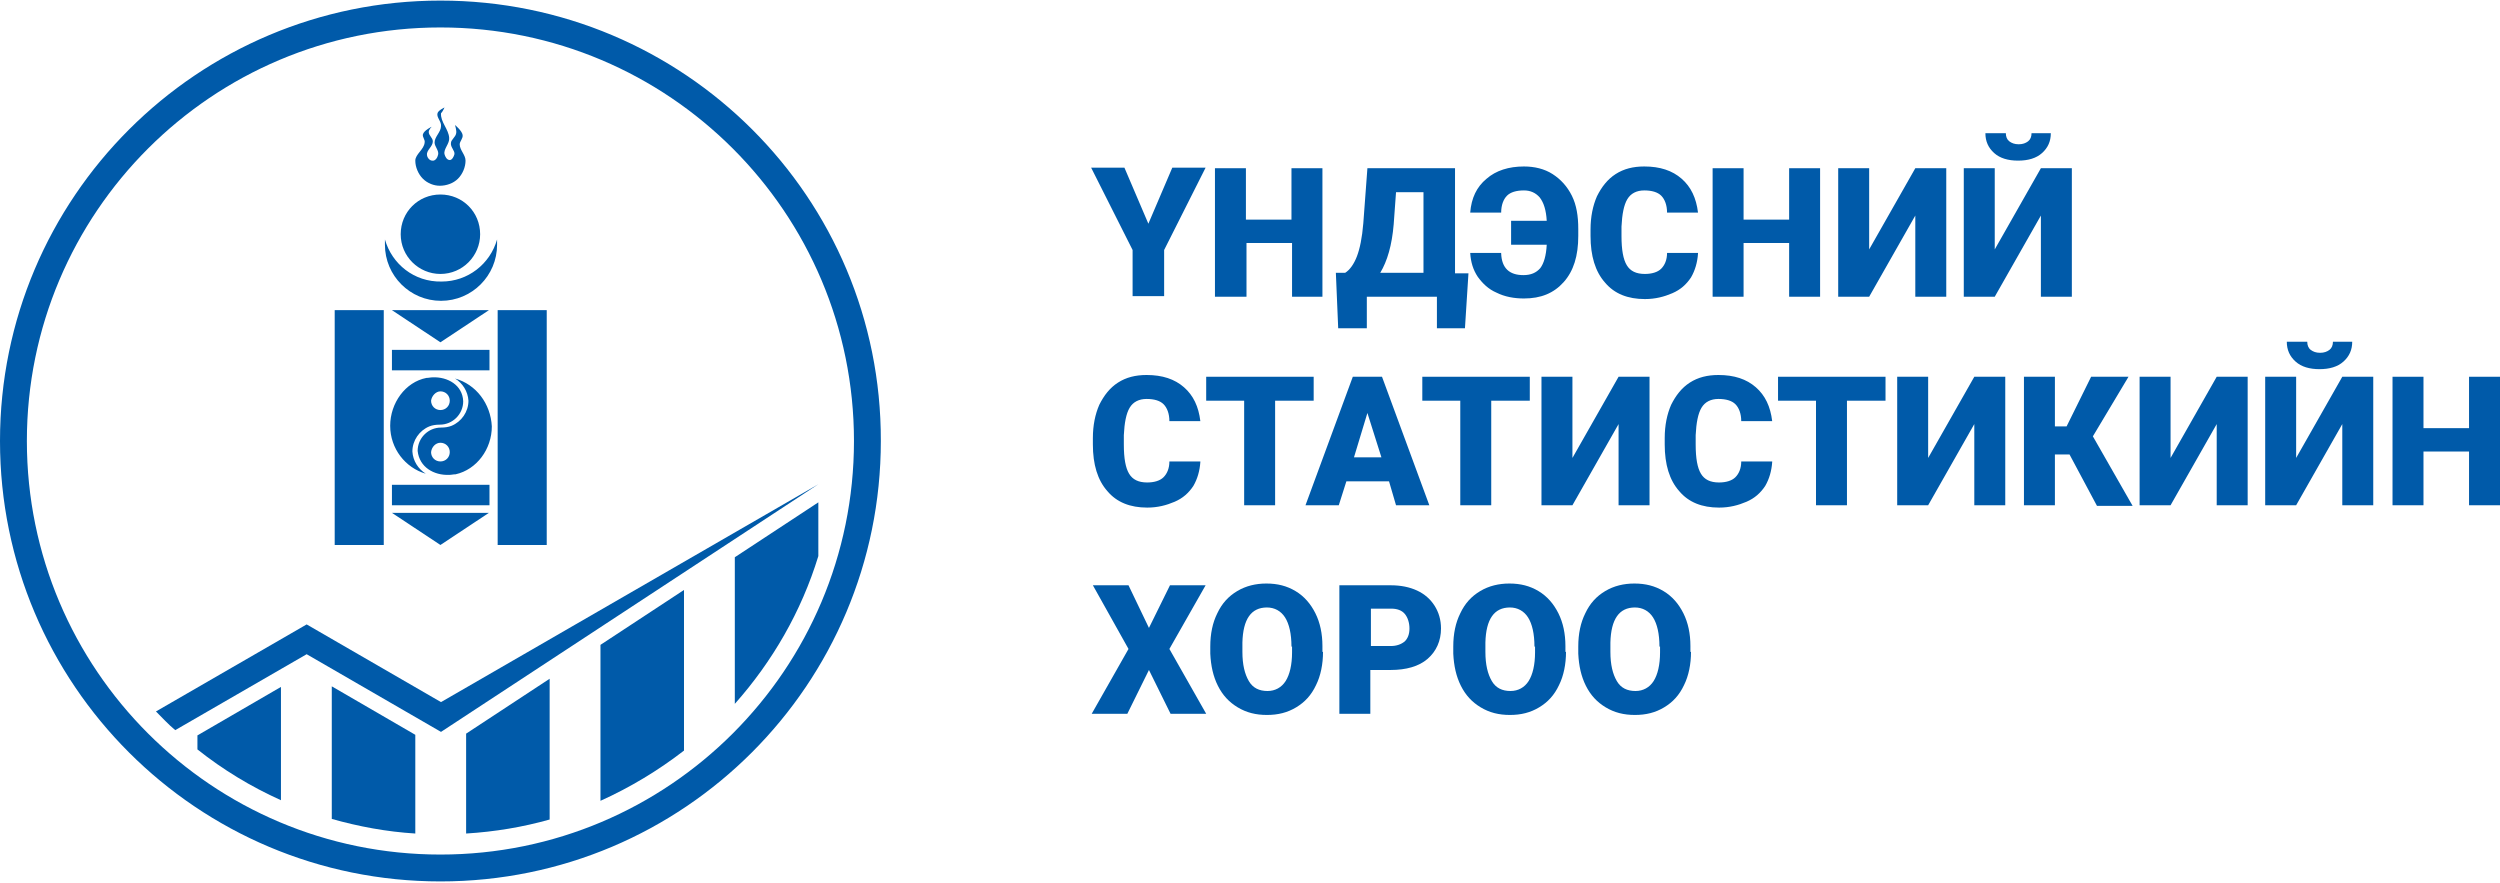
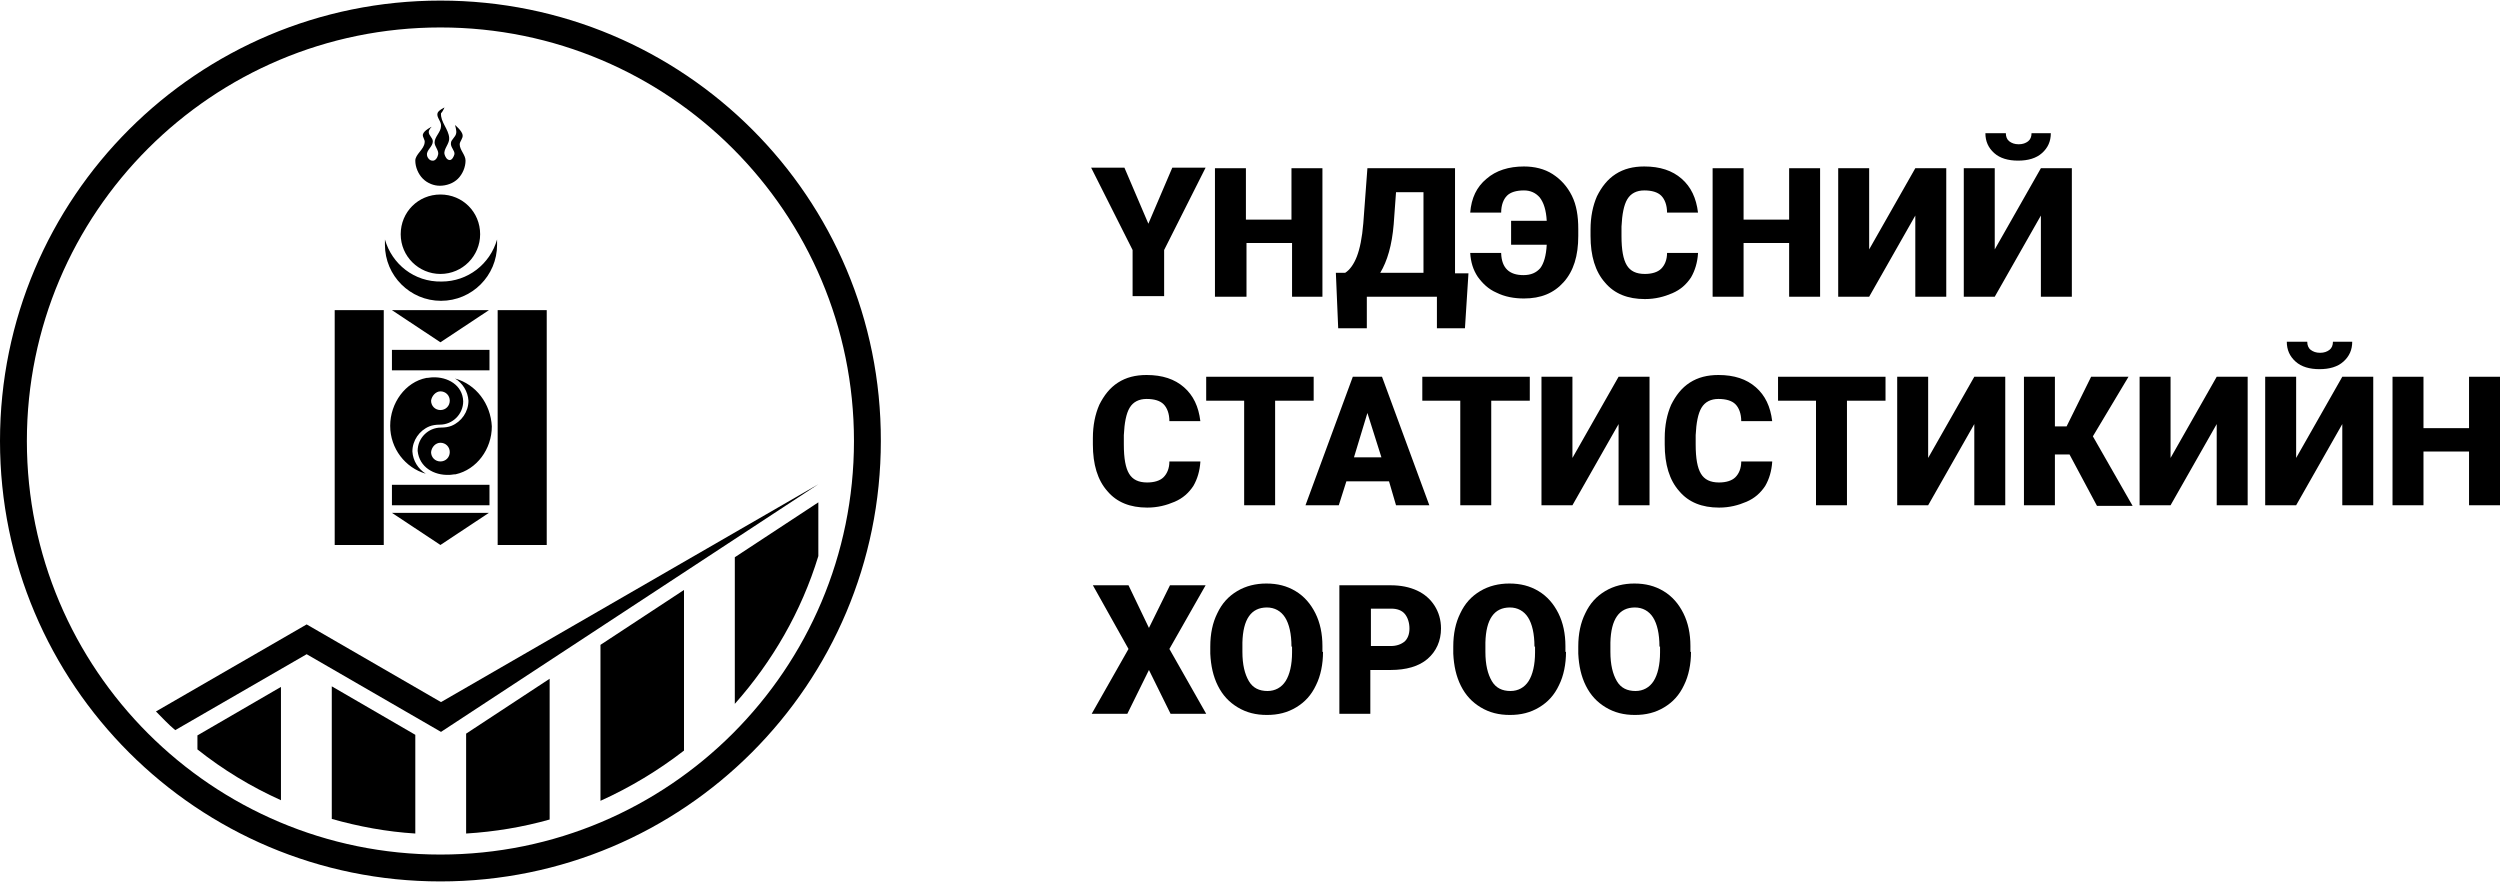
<svg xmlns="http://www.w3.org/2000/svg" version="1.1" x="0px" y="0px" viewBox="0 0 428 151" style="enable-background:new 0 0 428 151;" xml:space="preserve">
  <style type="text/css">
	.st0{fill:#005AA9;}
</style>
  <g id="eng">
</g>
  <g id="mon">
    <g>
      <g>w
			<g>
          <g>
            <g>
-               <path class="st0" d="M196.6,38.3l4.1-9.6h5.7l-7.1,14.1v7.9h-5.4v-7.9l-7.1-14.1h5.7L196.6,38.3z" />
-               <path class="st0" d="M226.5,50.8h-5.3v-9.2h-7.8v9.2H208v-22h5.3v8.8h7.8v-8.8h5.3V50.8z" />
-               <path class="st0" d="M250.8,56.2H246v-5.4h-12v5.4h-4.9l-0.4-9.5h1.6c0.8-0.5,1.5-1.5,2-2.8c0.5-1.3,0.9-3.2,1.1-5.7l0.7-9.4        h15v18h2.3L250.8,56.2z M236.3,46.7h7.4V32.9H239l-0.4,5.5C238.3,42,237.5,44.7,236.3,46.7z" />
-               <path class="st0" d="M257,43.4c0.1,2.5,1.4,3.7,3.8,3.7c1.3,0,2.2-0.4,2.9-1.2c0.6-0.8,1-2.1,1.1-4h-6.1v-4.1h6.1        c-0.1-1.8-0.5-3.1-1.2-4c-0.7-0.8-1.6-1.2-2.7-1.2c-1.3,0-2.3,0.3-2.9,0.9c-0.6,0.6-1,1.6-1,2.9h-5.3c0.2-2.5,1.1-4.4,2.8-5.8        c1.6-1.4,3.8-2.1,6.4-2.1c1.8,0,3.5,0.4,4.9,1.3c1.4,0.9,2.5,2.1,3.3,3.7c0.8,1.6,1.1,3.5,1.1,5.7v1.2c0,3.4-0.8,6-2.5,7.9        c-1.7,1.9-3.9,2.8-6.8,2.8c-1.7,0-3.3-0.3-4.7-1c-1.4-0.6-2.4-1.6-3.2-2.7c-0.8-1.2-1.2-2.5-1.3-4.1H257z" />
-               <path class="st0" d="M290.7,43.4c-0.1,1.5-0.5,2.9-1.2,4.1c-0.8,1.2-1.8,2.1-3.2,2.7c-1.4,0.6-2.9,1-4.7,1        c-2.9,0-5.2-0.9-6.8-2.8c-1.7-1.9-2.5-4.6-2.5-8v-1.1c0-2.2,0.4-4.1,1.1-5.7c0.8-1.6,1.8-2.9,3.2-3.8c1.4-0.9,3-1.3,4.9-1.3        c2.7,0,4.8,0.7,6.4,2.1c1.6,1.4,2.5,3.3,2.8,5.8h-5.3c0-1.3-0.4-2.3-1-2.9c-0.6-0.6-1.6-0.9-2.9-0.9c-1.3,0-2.3,0.5-2.9,1.5        c-0.6,1-0.9,2.6-1,4.7v1.6c0,2.4,0.3,4,0.9,5c0.6,1,1.6,1.5,3.1,1.5c1.2,0,2.2-0.3,2.8-0.9c0.6-0.6,1-1.5,1-2.7H290.7z" />
-               <path class="st0" d="M311.6,50.8h-5.3v-9.2h-7.8v9.2h-5.3v-22h5.3v8.8h7.8v-8.8h5.3V50.8z" />
-               <path class="st0" d="M327.9,28.8h5.3v22h-5.3V36.9L320,50.8h-5.3v-22h5.3v13.9L327.9,28.8z" />
-               <path class="st0" d="M349.4,28.8h5.3v22h-5.3V36.9l-7.9,13.9h-5.3v-22h5.3v13.9L349.4,28.8z M351.1,22.8        c0,1.4-0.5,2.5-1.5,3.4c-1,0.9-2.4,1.3-4.1,1.3c-1.7,0-3.1-0.4-4.1-1.3c-1-0.9-1.5-2-1.5-3.4h3.5c0,0.6,0.2,1.1,0.6,1.4        c0.4,0.3,0.9,0.5,1.6,0.5c0.7,0,1.2-0.2,1.6-0.5c0.4-0.3,0.6-0.8,0.6-1.4H351.1z" />
+               <path className="st0" d="M196.6,38.3l4.1-9.6h5.7l-7.1,14.1v7.9h-5.4v-7.9l-7.1-14.1h5.7L196.6,38.3z" />
+               <path className="st0" d="M226.5,50.8h-5.3v-9.2h-7.8v9.2H208v-22h5.3v8.8h7.8v-8.8h5.3V50.8z" />
+               <path className="st0" d="M250.8,56.2H246v-5.4h-12v5.4h-4.9l-0.4-9.5h1.6c0.8-0.5,1.5-1.5,2-2.8c0.5-1.3,0.9-3.2,1.1-5.7l0.7-9.4        h15v18h2.3L250.8,56.2z M236.3,46.7h7.4V32.9H239l-0.4,5.5C238.3,42,237.5,44.7,236.3,46.7z" />
+               <path className="st0" d="M257,43.4c0.1,2.5,1.4,3.7,3.8,3.7c1.3,0,2.2-0.4,2.9-1.2c0.6-0.8,1-2.1,1.1-4h-6.1v-4.1h6.1        c-0.1-1.8-0.5-3.1-1.2-4c-0.7-0.8-1.6-1.2-2.7-1.2c-1.3,0-2.3,0.3-2.9,0.9c-0.6,0.6-1,1.6-1,2.9h-5.3c0.2-2.5,1.1-4.4,2.8-5.8        c1.6-1.4,3.8-2.1,6.4-2.1c1.8,0,3.5,0.4,4.9,1.3c1.4,0.9,2.5,2.1,3.3,3.7c0.8,1.6,1.1,3.5,1.1,5.7v1.2c0,3.4-0.8,6-2.5,7.9        c-1.7,1.9-3.9,2.8-6.8,2.8c-1.7,0-3.3-0.3-4.7-1c-1.4-0.6-2.4-1.6-3.2-2.7c-0.8-1.2-1.2-2.5-1.3-4.1H257z" />
+               <path className="st0" d="M290.7,43.4c-0.1,1.5-0.5,2.9-1.2,4.1c-0.8,1.2-1.8,2.1-3.2,2.7c-1.4,0.6-2.9,1-4.7,1        c-2.9,0-5.2-0.9-6.8-2.8c-1.7-1.9-2.5-4.6-2.5-8v-1.1c0-2.2,0.4-4.1,1.1-5.7c0.8-1.6,1.8-2.9,3.2-3.8c1.4-0.9,3-1.3,4.9-1.3        c2.7,0,4.8,0.7,6.4,2.1c1.6,1.4,2.5,3.3,2.8,5.8h-5.3c0-1.3-0.4-2.3-1-2.9c-0.6-0.6-1.6-0.9-2.9-0.9c-1.3,0-2.3,0.5-2.9,1.5        c-0.6,1-0.9,2.6-1,4.7v1.6c0,2.4,0.3,4,0.9,5c0.6,1,1.6,1.5,3.1,1.5c1.2,0,2.2-0.3,2.8-0.9c0.6-0.6,1-1.5,1-2.7H290.7z" />
+               <path className="st0" d="M311.6,50.8h-5.3v-9.2h-7.8v9.2h-5.3v-22h5.3v8.8h7.8v-8.8h5.3V50.8z" />
+               <path className="st0" d="M327.9,28.8h5.3v22h-5.3V36.9L320,50.8h-5.3v-22h5.3v13.9L327.9,28.8z" />
+               <path className="st0" d="M349.4,28.8h5.3v22h-5.3V36.9l-7.9,13.9h-5.3v-22h5.3v13.9L349.4,28.8z M351.1,22.8        c0,1.4-0.5,2.5-1.5,3.4c-1,0.9-2.4,1.3-4.1,1.3c-1.7,0-3.1-0.4-4.1-1.3c-1-0.9-1.5-2-1.5-3.4h3.5c0,0.6,0.2,1.1,0.6,1.4        c0.4,0.3,0.9,0.5,1.6,0.5c0.7,0,1.2-0.2,1.6-0.5c0.4-0.3,0.6-0.8,0.6-1.4H351.1z" />
            </g>
            <g>
-               <path class="st0" d="M205.5,79.1c-0.1,1.5-0.5,2.9-1.2,4.1c-0.8,1.2-1.8,2.1-3.2,2.7c-1.4,0.6-2.9,1-4.7,1        c-2.9,0-5.2-0.9-6.8-2.8c-1.7-1.9-2.5-4.6-2.5-8v-1.1c0-2.2,0.4-4.1,1.1-5.7c0.8-1.6,1.8-2.9,3.2-3.8c1.4-0.9,3-1.3,4.9-1.3        c2.7,0,4.8,0.7,6.4,2.1c1.6,1.4,2.5,3.3,2.8,5.8h-5.3c0-1.3-0.4-2.3-1-2.9c-0.6-0.6-1.6-0.9-2.9-0.9c-1.3,0-2.3,0.5-2.9,1.5        c-0.6,1-0.9,2.6-1,4.7v1.6c0,2.4,0.3,4,0.9,5c0.6,1,1.6,1.5,3.1,1.5c1.2,0,2.2-0.3,2.8-0.9c0.6-0.6,1-1.5,1-2.7H205.5z" />
-               <path class="st0" d="M224.9,68.6h-6.6v17.9h-5.3V68.6h-6.5v-4.1h18.4V68.6z" />
-               <path class="st0" d="M237.8,82.4h-7.3l-1.3,4.1h-5.7l8.1-22h5l8.1,22h-5.7L237.8,82.4z M231.8,78.3h4.7l-2.4-7.6L231.8,78.3z" />
-               <path class="st0" d="M261.9,68.6h-6.6v17.9H250V68.6h-6.5v-4.1h18.4V68.6z" />
-               <path class="st0" d="M277.1,64.5h5.3v22h-5.3V72.6l-7.9,13.9h-5.3v-22h5.3v13.9L277.1,64.5z" />
-               <path class="st0" d="M303.4,79.1c-0.1,1.5-0.5,2.9-1.2,4.1c-0.8,1.2-1.8,2.1-3.2,2.7c-1.4,0.6-2.9,1-4.7,1        c-2.9,0-5.2-0.9-6.8-2.8c-1.7-1.9-2.5-4.6-2.5-8v-1.1c0-2.2,0.4-4.1,1.1-5.7c0.8-1.6,1.8-2.9,3.2-3.8c1.4-0.9,3-1.3,4.9-1.3        c2.7,0,4.8,0.7,6.4,2.1c1.6,1.4,2.5,3.3,2.8,5.8h-5.3c0-1.3-0.4-2.3-1-2.9c-0.6-0.6-1.6-0.9-2.9-0.9c-1.3,0-2.3,0.5-2.9,1.5        c-0.6,1-0.9,2.6-1,4.7v1.6c0,2.4,0.3,4,0.9,5c0.6,1,1.6,1.5,3.1,1.5c1.2,0,2.2-0.3,2.8-0.9c0.6-0.6,1-1.5,1-2.7H303.4z" />
-               <path class="st0" d="M322.8,68.6h-6.6v17.9h-5.3V68.6h-6.5v-4.1h18.4V68.6z" />
-               <path class="st0" d="M338,64.5h5.3v22H338V72.6l-7.9,13.9h-5.3v-22h5.3v13.9L338,64.5z" />
-               <path class="st0" d="M354.3,77.8h-2.5v8.7h-5.3v-22h5.3V73h2l4.2-8.5h6.4l-6.1,10.2l6.8,11.9H359L354.3,77.8z" />
-               <path class="st0" d="M379.5,64.5h5.3v22h-5.3V72.6l-7.9,13.9h-5.3v-22h5.3v13.9L379.5,64.5z" />
-               <path class="st0" d="M401,64.5h5.3v22H401V72.6l-7.9,13.9h-5.3v-22h5.3v13.9L401,64.5z M402.7,58.5c0,1.4-0.5,2.5-1.5,3.4        c-1,0.9-2.4,1.3-4.1,1.3c-1.7,0-3.1-0.4-4.1-1.3c-1-0.9-1.5-2-1.5-3.4h3.5c0,0.6,0.2,1.1,0.6,1.4c0.4,0.3,0.9,0.5,1.6,0.5        c0.7,0,1.2-0.2,1.6-0.5c0.4-0.3,0.6-0.8,0.6-1.4H402.7z" />
-               <path class="st0" d="M428,86.5h-5.3v-9.2h-7.8v9.2h-5.3v-22h5.3v8.8h7.8v-8.8h5.3V86.5z" />
+               <path className="st0" d="M205.5,79.1c-0.1,1.5-0.5,2.9-1.2,4.1c-0.8,1.2-1.8,2.1-3.2,2.7c-1.4,0.6-2.9,1-4.7,1        c-2.9,0-5.2-0.9-6.8-2.8c-1.7-1.9-2.5-4.6-2.5-8v-1.1c0-2.2,0.4-4.1,1.1-5.7c0.8-1.6,1.8-2.9,3.2-3.8c1.4-0.9,3-1.3,4.9-1.3        c2.7,0,4.8,0.7,6.4,2.1c1.6,1.4,2.5,3.3,2.8,5.8h-5.3c0-1.3-0.4-2.3-1-2.9c-0.6-0.6-1.6-0.9-2.9-0.9c-1.3,0-2.3,0.5-2.9,1.5        c-0.6,1-0.9,2.6-1,4.7v1.6c0,2.4,0.3,4,0.9,5c0.6,1,1.6,1.5,3.1,1.5c1.2,0,2.2-0.3,2.8-0.9c0.6-0.6,1-1.5,1-2.7H205.5z" />
+               <path className="st0" d="M224.9,68.6h-6.6v17.9h-5.3V68.6h-6.5v-4.1h18.4V68.6z" />
+               <path className="st0" d="M237.8,82.4h-7.3l-1.3,4.1h-5.7l8.1-22h5l8.1,22h-5.7L237.8,82.4z M231.8,78.3h4.7l-2.4-7.6L231.8,78.3z" />
+               <path className="st0" d="M261.9,68.6h-6.6v17.9H250V68.6h-6.5v-4.1h18.4V68.6z" />
+               <path className="st0" d="M277.1,64.5h5.3v22h-5.3V72.6l-7.9,13.9h-5.3v-22h5.3v13.9L277.1,64.5z" />
+               <path className="st0" d="M303.4,79.1c-0.1,1.5-0.5,2.9-1.2,4.1c-0.8,1.2-1.8,2.1-3.2,2.7c-1.4,0.6-2.9,1-4.7,1        c-2.9,0-5.2-0.9-6.8-2.8c-1.7-1.9-2.5-4.6-2.5-8v-1.1c0-2.2,0.4-4.1,1.1-5.7c0.8-1.6,1.8-2.9,3.2-3.8c1.4-0.9,3-1.3,4.9-1.3        c2.7,0,4.8,0.7,6.4,2.1c1.6,1.4,2.5,3.3,2.8,5.8h-5.3c0-1.3-0.4-2.3-1-2.9c-0.6-0.6-1.6-0.9-2.9-0.9c-1.3,0-2.3,0.5-2.9,1.5        c-0.6,1-0.9,2.6-1,4.7v1.6c0,2.4,0.3,4,0.9,5c0.6,1,1.6,1.5,3.1,1.5c1.2,0,2.2-0.3,2.8-0.9c0.6-0.6,1-1.5,1-2.7H303.4z" />
+               <path className="st0" d="M322.8,68.6h-6.6v17.9h-5.3V68.6h-6.5v-4.1h18.4V68.6z" />
+               <path className="st0" d="M338,64.5h5.3v22H338V72.6l-7.9,13.9h-5.3v-22h5.3v13.9L338,64.5z" />
+               <path className="st0" d="M354.3,77.8h-2.5v8.7h-5.3v-22h5.3V73h2l4.2-8.5h6.4l-6.1,10.2l6.8,11.9H359L354.3,77.8z" />
+               <path className="st0" d="M379.5,64.5h5.3v22h-5.3V72.6l-7.9,13.9h-5.3v-22h5.3v13.9L379.5,64.5z" />
+               <path className="st0" d="M401,64.5h5.3v22H401V72.6l-7.9,13.9h-5.3v-22h5.3v13.9L401,64.5z M402.7,58.5c0,1.4-0.5,2.5-1.5,3.4        c-1,0.9-2.4,1.3-4.1,1.3c-1.7,0-3.1-0.4-4.1-1.3c-1-0.9-1.5-2-1.5-3.4h3.5c0,0.6,0.2,1.1,0.6,1.4c0.4,0.3,0.9,0.5,1.6,0.5        c0.7,0,1.2-0.2,1.6-0.5c0.4-0.3,0.6-0.8,0.6-1.4H402.7z" />
+               <path className="st0" d="M428,86.5h-5.3v-9.2h-7.8v9.2h-5.3v-22h5.3v8.8h7.8v-8.8h5.3V86.5z" />
            </g>
            <g>
-               <path class="st0" d="M196.7,107.5l3.6-7.3h6.1l-6.2,10.9l6.3,11.1h-6.1l-3.7-7.5l-3.7,7.5h-6.1l6.3-11.1l-6.1-10.9h6.1        L196.7,107.5z" />
-               <path class="st0" d="M226.5,111.6c0,2.1-0.4,4.1-1.2,5.7c-0.8,1.7-1.9,2.9-3.4,3.8c-1.5,0.9-3.1,1.3-5,1.3        c-1.9,0-3.5-0.4-5-1.3c-1.5-0.9-2.6-2.1-3.4-3.7c-0.8-1.6-1.2-3.4-1.3-5.5v-1.2c0-2.2,0.4-4.1,1.2-5.7        c0.8-1.7,1.9-2.9,3.4-3.8c1.5-0.9,3.2-1.3,5-1.3c1.9,0,3.5,0.4,5,1.3c1.5,0.9,2.6,2.2,3.4,3.8c0.8,1.6,1.2,3.5,1.2,5.6V111.6z         M221.1,110.7c0-2.2-0.4-3.9-1.1-5c-0.7-1.1-1.8-1.7-3.1-1.7c-2.7,0-4.1,2-4.2,6l0,1.6c0,2.2,0.4,3.8,1.1,5        c0.7,1.2,1.8,1.7,3.2,1.7c1.3,0,2.4-0.6,3.1-1.7c0.7-1.1,1.1-2.8,1.1-4.9V110.7z" />
-               <path class="st0" d="M234.6,114.7v7.5h-5.3v-22h8.8c1.7,0,3.2,0.3,4.5,0.9c1.3,0.6,2.3,1.5,3,2.6c0.7,1.1,1.1,2.4,1.1,3.9        c0,2.1-0.8,3.9-2.3,5.2c-1.5,1.3-3.7,1.9-6.3,1.9H234.6z M234.6,110.6h3.5c1,0,1.8-0.3,2.4-0.8c0.5-0.5,0.8-1.2,0.8-2.2        c0-1-0.3-1.9-0.8-2.5s-1.3-0.9-2.3-0.9h-3.5V110.6z" />
-               <path class="st0" d="M268.1,111.6c0,2.1-0.4,4.1-1.2,5.7c-0.8,1.7-1.9,2.9-3.4,3.8c-1.5,0.9-3.1,1.3-5,1.3s-3.5-0.4-5-1.3        c-1.5-0.9-2.6-2.1-3.4-3.7c-0.8-1.6-1.2-3.4-1.3-5.5v-1.2c0-2.2,0.4-4.1,1.2-5.7c0.8-1.7,1.9-2.9,3.4-3.8        c1.5-0.9,3.2-1.3,5-1.3c1.9,0,3.5,0.4,5,1.3c1.5,0.9,2.6,2.2,3.4,3.8c0.8,1.6,1.2,3.5,1.2,5.6V111.6z M262.7,110.7        c0-2.2-0.4-3.9-1.1-5c-0.7-1.1-1.8-1.7-3.1-1.7c-2.7,0-4.1,2-4.2,6l0,1.6c0,2.2,0.4,3.8,1.1,5c0.7,1.2,1.8,1.7,3.2,1.7        c1.3,0,2.4-0.6,3.1-1.7s1.1-2.8,1.1-4.9V110.7z" />
-               <path class="st0" d="M289.5,111.6c0,2.1-0.4,4.1-1.2,5.7c-0.8,1.7-1.9,2.9-3.4,3.8c-1.5,0.9-3.1,1.3-5,1.3s-3.5-0.4-5-1.3        c-1.5-0.9-2.6-2.1-3.4-3.7c-0.8-1.6-1.2-3.4-1.3-5.5v-1.2c0-2.2,0.4-4.1,1.2-5.7c0.8-1.7,1.9-2.9,3.4-3.8        c1.5-0.9,3.2-1.3,5-1.3c1.9,0,3.5,0.4,5,1.3c1.5,0.9,2.6,2.2,3.4,3.8c0.8,1.6,1.2,3.5,1.2,5.6V111.6z M284.1,110.7        c0-2.2-0.4-3.9-1.1-5c-0.7-1.1-1.8-1.7-3.1-1.7c-2.7,0-4.1,2-4.2,6l0,1.6c0,2.2,0.4,3.8,1.1,5c0.7,1.2,1.8,1.7,3.2,1.7        c1.3,0,2.4-0.6,3.1-1.7s1.1-2.8,1.1-4.9V110.7z" />
+               <path className="st0" d="M196.7,107.5l3.6-7.3h6.1l-6.2,10.9l6.3,11.1h-6.1l-3.7-7.5l-3.7,7.5h-6.1l6.3-11.1l-6.1-10.9h6.1        L196.7,107.5z" />
+               <path className="st0" d="M226.5,111.6c0,2.1-0.4,4.1-1.2,5.7c-0.8,1.7-1.9,2.9-3.4,3.8c-1.5,0.9-3.1,1.3-5,1.3        c-1.9,0-3.5-0.4-5-1.3c-1.5-0.9-2.6-2.1-3.4-3.7c-0.8-1.6-1.2-3.4-1.3-5.5v-1.2c0-2.2,0.4-4.1,1.2-5.7        c0.8-1.7,1.9-2.9,3.4-3.8c1.5-0.9,3.2-1.3,5-1.3c1.9,0,3.5,0.4,5,1.3c1.5,0.9,2.6,2.2,3.4,3.8c0.8,1.6,1.2,3.5,1.2,5.6V111.6z         M221.1,110.7c0-2.2-0.4-3.9-1.1-5c-0.7-1.1-1.8-1.7-3.1-1.7c-2.7,0-4.1,2-4.2,6l0,1.6c0,2.2,0.4,3.8,1.1,5        c0.7,1.2,1.8,1.7,3.2,1.7c1.3,0,2.4-0.6,3.1-1.7c0.7-1.1,1.1-2.8,1.1-4.9V110.7z" />
+               <path className="st0" d="M234.6,114.7v7.5h-5.3v-22h8.8c1.7,0,3.2,0.3,4.5,0.9c1.3,0.6,2.3,1.5,3,2.6c0.7,1.1,1.1,2.4,1.1,3.9        c0,2.1-0.8,3.9-2.3,5.2c-1.5,1.3-3.7,1.9-6.3,1.9H234.6z M234.6,110.6h3.5c1,0,1.8-0.3,2.4-0.8c0.5-0.5,0.8-1.2,0.8-2.2        c0-1-0.3-1.9-0.8-2.5s-1.3-0.9-2.3-0.9h-3.5V110.6z" />
+               <path className="st0" d="M268.1,111.6c0,2.1-0.4,4.1-1.2,5.7c-0.8,1.7-1.9,2.9-3.4,3.8c-1.5,0.9-3.1,1.3-5,1.3s-3.5-0.4-5-1.3        c-1.5-0.9-2.6-2.1-3.4-3.7c-0.8-1.6-1.2-3.4-1.3-5.5v-1.2c0-2.2,0.4-4.1,1.2-5.7c0.8-1.7,1.9-2.9,3.4-3.8        c1.5-0.9,3.2-1.3,5-1.3c1.9,0,3.5,0.4,5,1.3c1.5,0.9,2.6,2.2,3.4,3.8c0.8,1.6,1.2,3.5,1.2,5.6V111.6z M262.7,110.7        c0-2.2-0.4-3.9-1.1-5c-0.7-1.1-1.8-1.7-3.1-1.7c-2.7,0-4.1,2-4.2,6l0,1.6c0,2.2,0.4,3.8,1.1,5c0.7,1.2,1.8,1.7,3.2,1.7        c1.3,0,2.4-0.6,3.1-1.7s1.1-2.8,1.1-4.9V110.7z" />
+               <path className="st0" d="M289.5,111.6c0,2.1-0.4,4.1-1.2,5.7c-0.8,1.7-1.9,2.9-3.4,3.8c-1.5,0.9-3.1,1.3-5,1.3s-3.5-0.4-5-1.3        c-1.5-0.9-2.6-2.1-3.4-3.7c-0.8-1.6-1.2-3.4-1.3-5.5v-1.2c0-2.2,0.4-4.1,1.2-5.7c0.8-1.7,1.9-2.9,3.4-3.8        c1.5-0.9,3.2-1.3,5-1.3c1.9,0,3.5,0.4,5,1.3c1.5,0.9,2.6,2.2,3.4,3.8c0.8,1.6,1.2,3.5,1.2,5.6V111.6z M284.1,110.7        c0-2.2-0.4-3.9-1.1-5c-0.7-1.1-1.8-1.7-3.1-1.7c-2.7,0-4.1,2-4.2,6l0,1.6c0,2.2,0.4,3.8,1.1,5c0.7,1.2,1.8,1.7,3.2,1.7        c1.3,0,2.4-0.6,3.1-1.7s1.1-2.8,1.1-4.9V110.7z" />
            </g>
          </g>
        </g>
        <g>
          <g>
            <g>
              <g>
                <g>
-                   <path class="st0" d="M75.4,0.1C33.8,0.1,0,33.8,0,75.5c0,41.7,33.8,75.4,75.4,75.4c41.7,0,75.4-33.8,75.4-75.4          C150.9,33.8,117.1,0.1,75.4,0.1z M75.4,146.3c-39.1,0-70.8-31.7-70.8-70.8S36.3,4.7,75.4,4.7c39.1,0,70.8,31.7,70.8,70.8          S114.5,146.3,75.4,146.3z" />
+                   <path className="st0" d="M75.4,0.1C33.8,0.1,0,33.8,0,75.5c0,41.7,33.8,75.4,75.4,75.4c41.7,0,75.4-33.8,75.4-75.4          C150.9,33.8,117.1,0.1,75.4,0.1z M75.4,146.3c-39.1,0-70.8-31.7-70.8-70.8S36.3,4.7,75.4,4.7c39.1,0,70.8,31.7,70.8,70.8          S114.5,146.3,75.4,146.3z" />
                </g>
              </g>
              <g id="rect2887_1_">
                <g>
-                   <path class="st0" d="M76.1,18.4c0,0-1.1,0.5-1.2,1c-0.2,0.7,0.7,1.4,0.6,2.2c0,1-1.1,1.8-1.1,2.8c0,0.7,0.8,1.4,0.6,2.1          c-0.1,0.5-0.5,1.1-1,1c-0.5,0-0.9-0.6-0.9-1c-0.1-0.8,1-1.4,1-2.3c0-0.6-0.7-1-0.7-1.6c0-0.4,0.5-0.9,0.5-0.9          s-1.3,0.6-1.5,1.3c-0.1,0.5,0.4,0.9,0.3,1.4c-0.1,1.2-1.6,2-1.6,3.1c0,1.1,0.5,2.3,1.3,3.1c0.8,0.8,1.9,1.2,2.9,1.2          c1.1,0,2.3-0.4,3.1-1.2c0.8-0.8,1.3-2,1.3-3.1c0-1-1-1.8-1-2.8c0-0.5,0.6-1,0.5-1.6c-0.1-0.7-1.3-1.7-1.3-1.7s0.3,1,0.2,1.4          c-0.1,0.7-0.9,1.1-0.9,1.7c-0.1,0.7,0.7,1.3,0.6,1.9c-0.1,0.4-0.4,1-0.8,1c-0.5,0-0.8-0.6-0.9-1c-0.2-0.9,0.9-1.8,0.8-2.8          c-0.1-1.5-1.5-2.7-1.4-4.2C75.8,19.1,76.1,18.4,76.1,18.4z M75.4,33.3c-3.8,0-6.8,3-6.8,6.8c0,3.8,3.1,6.8,6.8,6.8          c3.8,0,6.8-3.1,6.8-6.8C82.2,36.3,79.2,33.3,75.4,33.3z M65.9,41c0,0.3,0,0.6,0,0.9c0,5.3,4.3,9.6,9.6,9.6          c5.3,0,9.6-4.3,9.6-9.6c0-0.3,0-0.6,0-0.9c-1.2,4.2-5,7.2-9.5,7.2C70.9,48.3,67.1,45.2,65.9,41L65.9,41z M57.3,53.1v40.2          h8.4V53.1H57.3z M67.1,53.1l8.3,5.5l8.3-5.5H67.1z M85.2,53.1v40.2h8.4V53.1H85.2z M67.1,59.9v3.5h3.6h9.4h3.7v-3.5h-3.7          h-9.4H67.1z M74.1,64.6c-0.4,0-0.7,0.1-1.1,0.1c-3.6,0.7-6.2,4.3-6.2,8.2c0,3.9,2.6,7.2,6.1,8.2c-1.3-0.8-2.2-2.2-2.3-3.8v0          c0-1.9,1.2-3.6,2.9-4.3c0.5-0.2,1.1-0.3,1.8-0.3h0c2.2,0,4-1.8,4-4C79.2,65.9,76.6,64.5,74.1,64.6L74.1,64.6z M77.9,64.8          c1.3,0.8,2.2,2.2,2.3,3.8v0c0,1.9-1.2,3.6-2.9,4.3c-0.5,0.2-1.1,0.3-1.8,0.3h0c-2.2,0-4,1.8-4,4c0.3,2.8,2.8,4.2,5.4,4.1          c0.4,0,0.7-0.1,1.1-0.1c3.6-0.8,6.2-4.3,6.2-8.2C84,69.1,81.5,65.8,77.9,64.8L77.9,64.8z M75.4,67c0.9,0,1.6,0.7,1.6,1.6          c0,0.9-0.7,1.6-1.6,1.6c-0.9,0-1.6-0.7-1.6-1.6C73.9,67.8,74.6,67,75.4,67z M75.4,75.8c0.9,0,1.6,0.7,1.6,1.6          c0,0.9-0.7,1.6-1.6,1.6c-0.9,0-1.6-0.7-1.6-1.6C73.9,76.5,74.6,75.8,75.4,75.8z M67.1,83v3.5h3.6h9.4h3.7V83h-3.7h-9.4H67.1          z M67.1,87.8l8.3,5.5l8.3-5.5H67.1z" />
+                   <path className="st0" d="M76.1,18.4c0,0-1.1,0.5-1.2,1c-0.2,0.7,0.7,1.4,0.6,2.2c0,1-1.1,1.8-1.1,2.8c0,0.7,0.8,1.4,0.6,2.1          c-0.1,0.5-0.5,1.1-1,1c-0.5,0-0.9-0.6-0.9-1c-0.1-0.8,1-1.4,1-2.3c0-0.6-0.7-1-0.7-1.6c0-0.4,0.5-0.9,0.5-0.9          s-1.3,0.6-1.5,1.3c-0.1,0.5,0.4,0.9,0.3,1.4c-0.1,1.2-1.6,2-1.6,3.1c0,1.1,0.5,2.3,1.3,3.1c0.8,0.8,1.9,1.2,2.9,1.2          c1.1,0,2.3-0.4,3.1-1.2c0.8-0.8,1.3-2,1.3-3.1c0-1-1-1.8-1-2.8c0-0.5,0.6-1,0.5-1.6c-0.1-0.7-1.3-1.7-1.3-1.7s0.3,1,0.2,1.4          c-0.1,0.7-0.9,1.1-0.9,1.7c-0.1,0.7,0.7,1.3,0.6,1.9c-0.1,0.4-0.4,1-0.8,1c-0.5,0-0.8-0.6-0.9-1c-0.2-0.9,0.9-1.8,0.8-2.8          c-0.1-1.5-1.5-2.7-1.4-4.2C75.8,19.1,76.1,18.4,76.1,18.4z M75.4,33.3c-3.8,0-6.8,3-6.8,6.8c0,3.8,3.1,6.8,6.8,6.8          c3.8,0,6.8-3.1,6.8-6.8C82.2,36.3,79.2,33.3,75.4,33.3z M65.9,41c0,0.3,0,0.6,0,0.9c0,5.3,4.3,9.6,9.6,9.6          c5.3,0,9.6-4.3,9.6-9.6c0-0.3,0-0.6,0-0.9c-1.2,4.2-5,7.2-9.5,7.2C70.9,48.3,67.1,45.2,65.9,41L65.9,41z M57.3,53.1v40.2          h8.4V53.1H57.3z M67.1,53.1l8.3,5.5l8.3-5.5H67.1z M85.2,53.1v40.2h8.4V53.1H85.2z M67.1,59.9v3.5h3.6h9.4h3.7v-3.5h-3.7          h-9.4H67.1z M74.1,64.6c-0.4,0-0.7,0.1-1.1,0.1c-3.6,0.7-6.2,4.3-6.2,8.2c0,3.9,2.6,7.2,6.1,8.2c-1.3-0.8-2.2-2.2-2.3-3.8v0          c0-1.9,1.2-3.6,2.9-4.3c0.5-0.2,1.1-0.3,1.8-0.3h0c2.2,0,4-1.8,4-4C79.2,65.9,76.6,64.5,74.1,64.6L74.1,64.6z M77.9,64.8          c1.3,0.8,2.2,2.2,2.3,3.8v0c0,1.9-1.2,3.6-2.9,4.3c-0.5,0.2-1.1,0.3-1.8,0.3h0c-2.2,0-4,1.8-4,4c0.3,2.8,2.8,4.2,5.4,4.1          c0.4,0,0.7-0.1,1.1-0.1c3.6-0.8,6.2-4.3,6.2-8.2C84,69.1,81.5,65.8,77.9,64.8L77.9,64.8z M75.4,67c0.9,0,1.6,0.7,1.6,1.6          c0,0.9-0.7,1.6-1.6,1.6c-0.9,0-1.6-0.7-1.6-1.6C73.9,67.8,74.6,67,75.4,67z M75.4,75.8c0.9,0,1.6,0.7,1.6,1.6          c0,0.9-0.7,1.6-1.6,1.6c-0.9,0-1.6-0.7-1.6-1.6C73.9,76.5,74.6,75.8,75.4,75.8z M67.1,83v3.5h3.6h9.4h3.7V83h-3.7h-9.4H67.1          z M67.1,87.8l8.3,5.5l8.3-5.5H67.1z" />
                </g>
              </g>
              <g>
-                 <path class="st0" d="M56.8,140.2c4.6,1.3,9.4,2.2,14.3,2.5v-16.9l-14.3-8.3V140.2z" />
+                 <path className="st0" d="M56.8,140.2c4.6,1.3,9.4,2.2,14.3,2.5v-16.9l-14.3-8.3V140.2z" />
              </g>
              <g>
-                 <path class="st0" d="M79.8,142.7c4.9-0.3,9.7-1.1,14.3-2.4v-24.1l-14.3,9.4V142.7z" />
+                 <path className="st0" d="M79.8,142.7c4.9-0.3,9.7-1.1,14.3-2.4v-24.1l-14.3,9.4V142.7z" />
              </g>
              <g>
-                 <path class="st0" d="M102.8,137.1c5.1-2.3,9.9-5.2,14.3-8.6v-27.5l-14.3,9.4V137.1z" />
+                 <path className="st0" d="M102.8,137.1c5.1-2.3,9.9-5.2,14.3-8.6v-27.5l-14.3,9.4V137.1z" />
              </g>
              <g>
-                 <path class="st0" d="M140.1,95.2V86l-14.3,9.4v25.1C132.2,113.3,137.2,104.7,140.1,95.2z" />
+                 <path className="st0" d="M140.1,95.2V86l-14.3,9.4v25.1C132.2,113.3,137.2,104.7,140.1,95.2z" />
              </g>
              <g>
-                 <path class="st0" d="M33.8,128.3c4.4,3.5,9.2,6.4,14.3,8.7v-19.4l-14.3,8.3V128.3z" />
+                 <path className="st0" d="M33.8,128.3c4.4,3.5,9.2,6.4,14.3,8.7v-19.4l-14.3,8.3V128.3z" />
              </g>
              <g>
-                 <path class="st0" d="M75.5,120.2l-23-13.3l-25.8,14.9c1.1,1.1,2.1,2.2,3.3,3.2l22.5-13l23,13.3l64.6-42.4L75.5,120.2z" />
+                 <path className="st0" d="M75.5,120.2l-23-13.3l-25.8,14.9c1.1,1.1,2.1,2.2,3.3,3.2l22.5-13l23,13.3l64.6-42.4L75.5,120.2z" />
              </g>
            </g>
          </g>
        </g>
      </g>
    </g>
  </g>
</svg>
